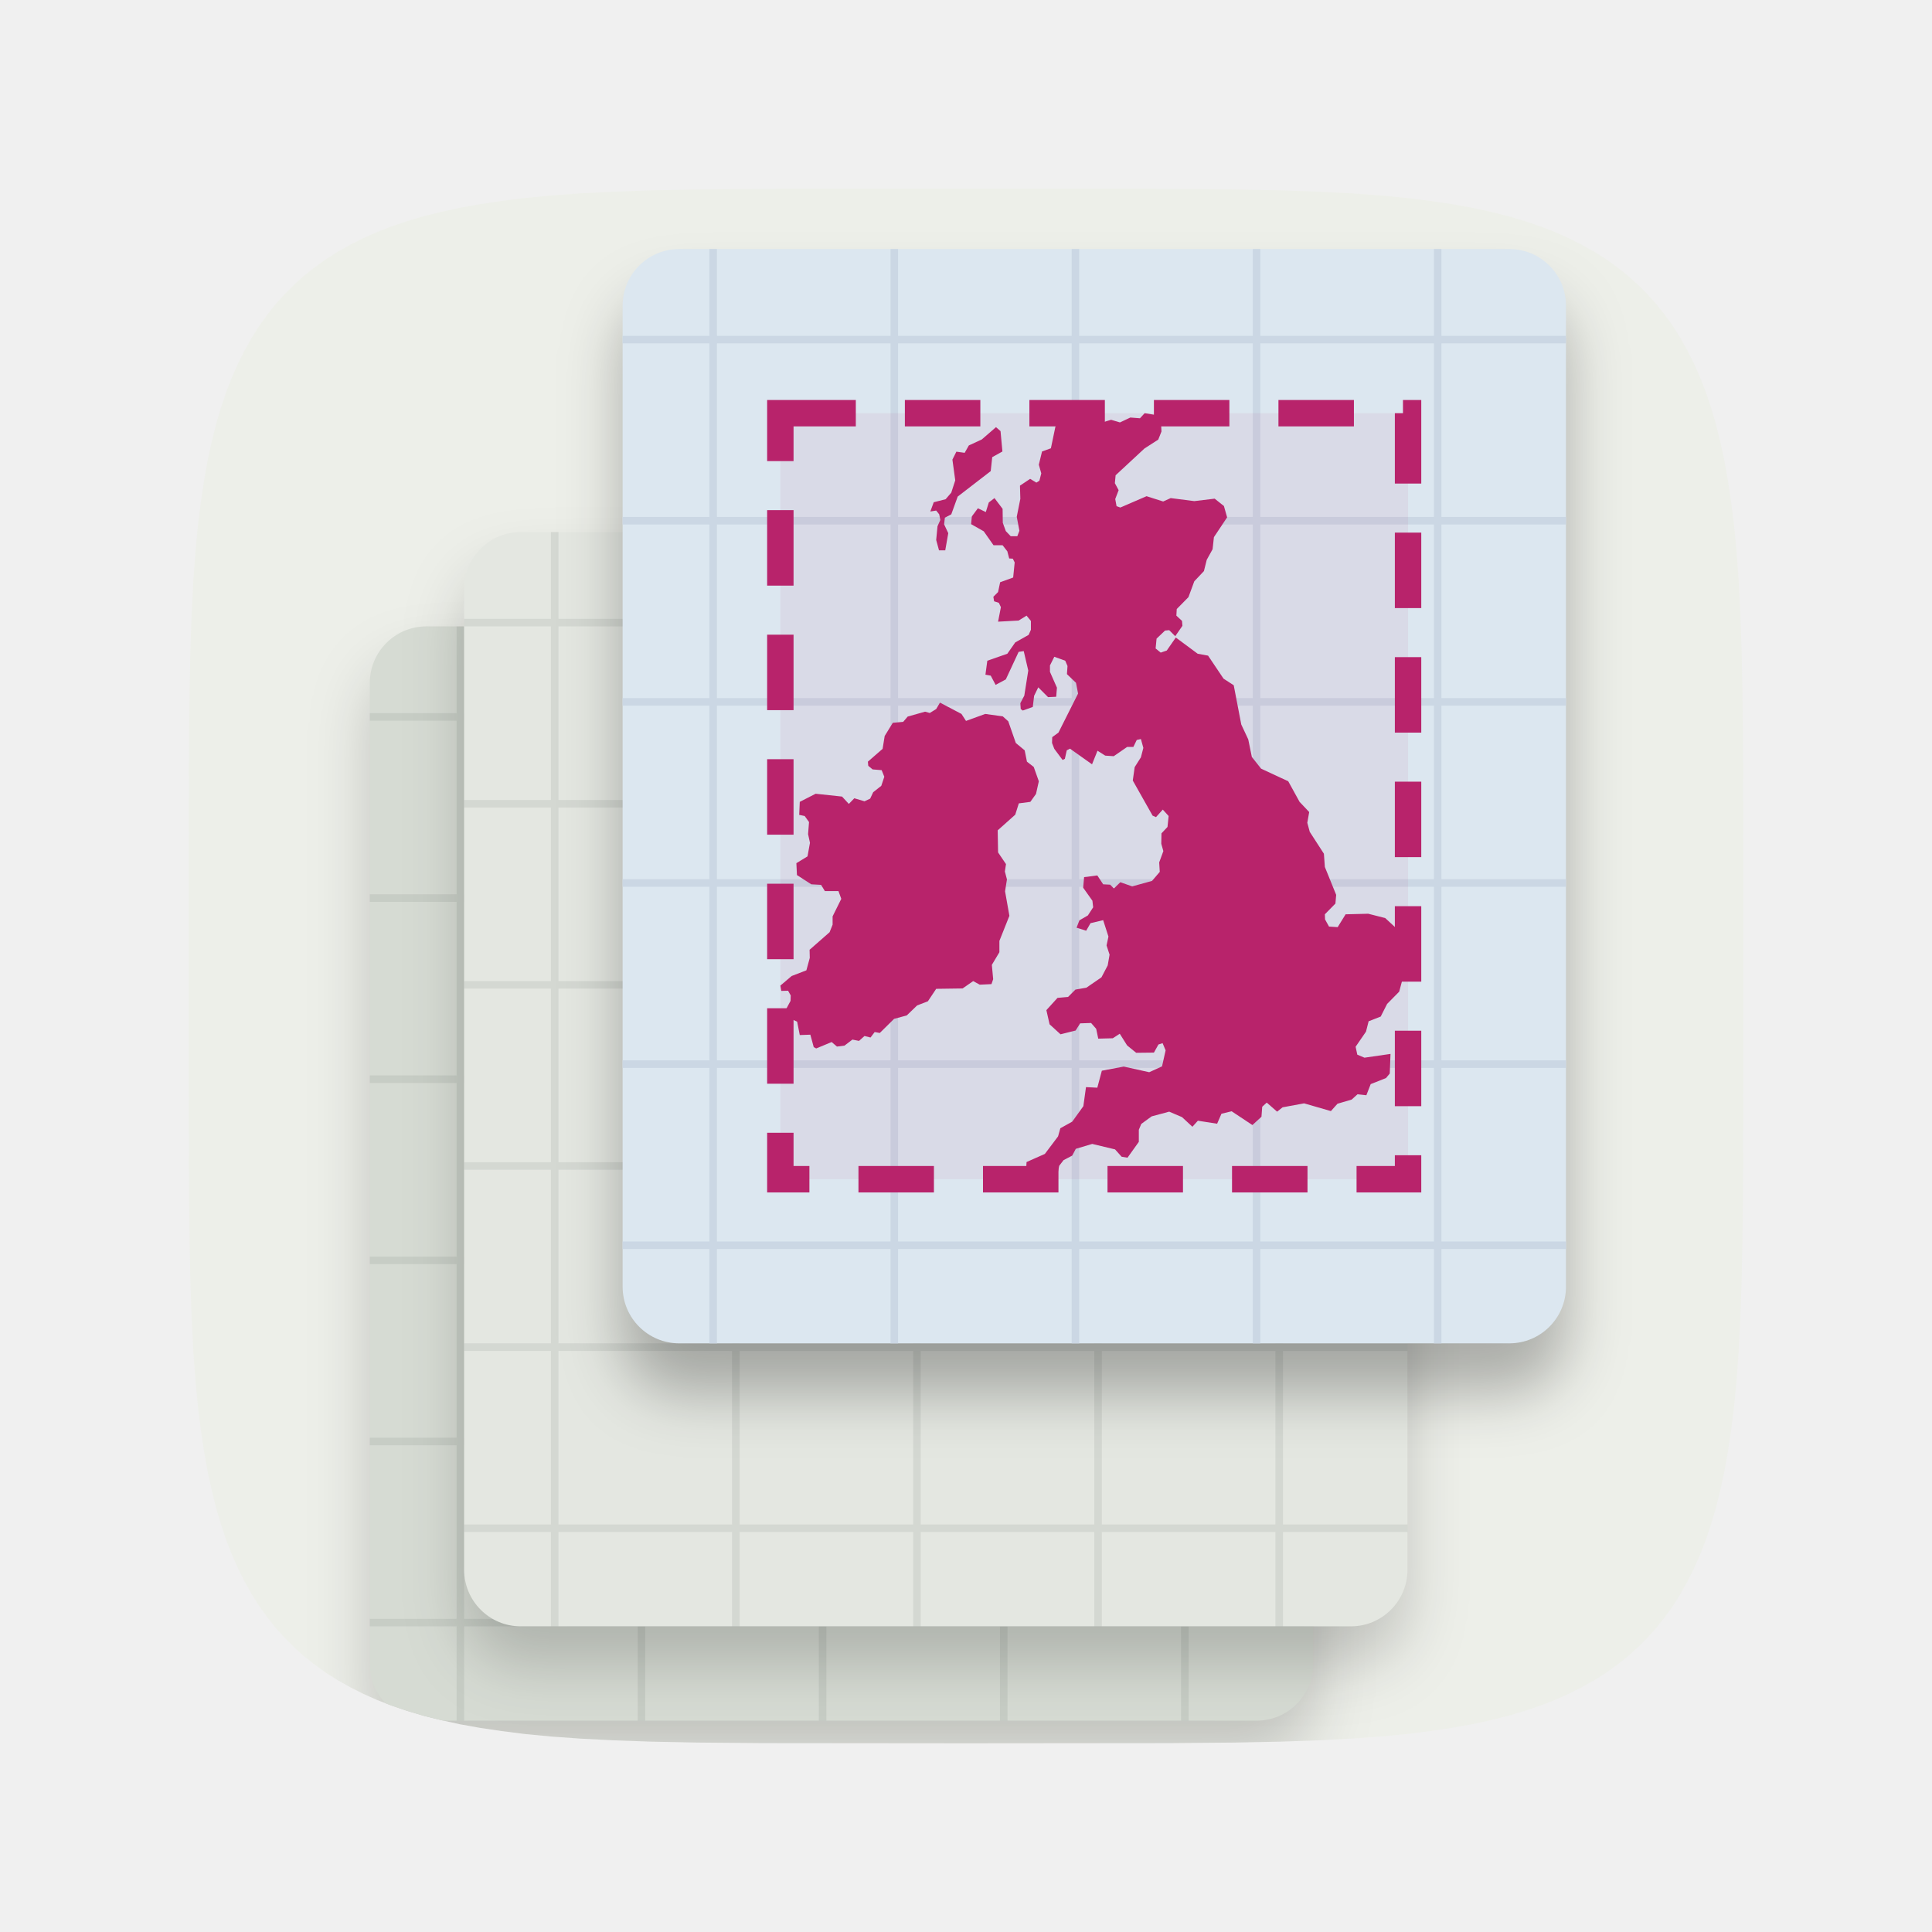
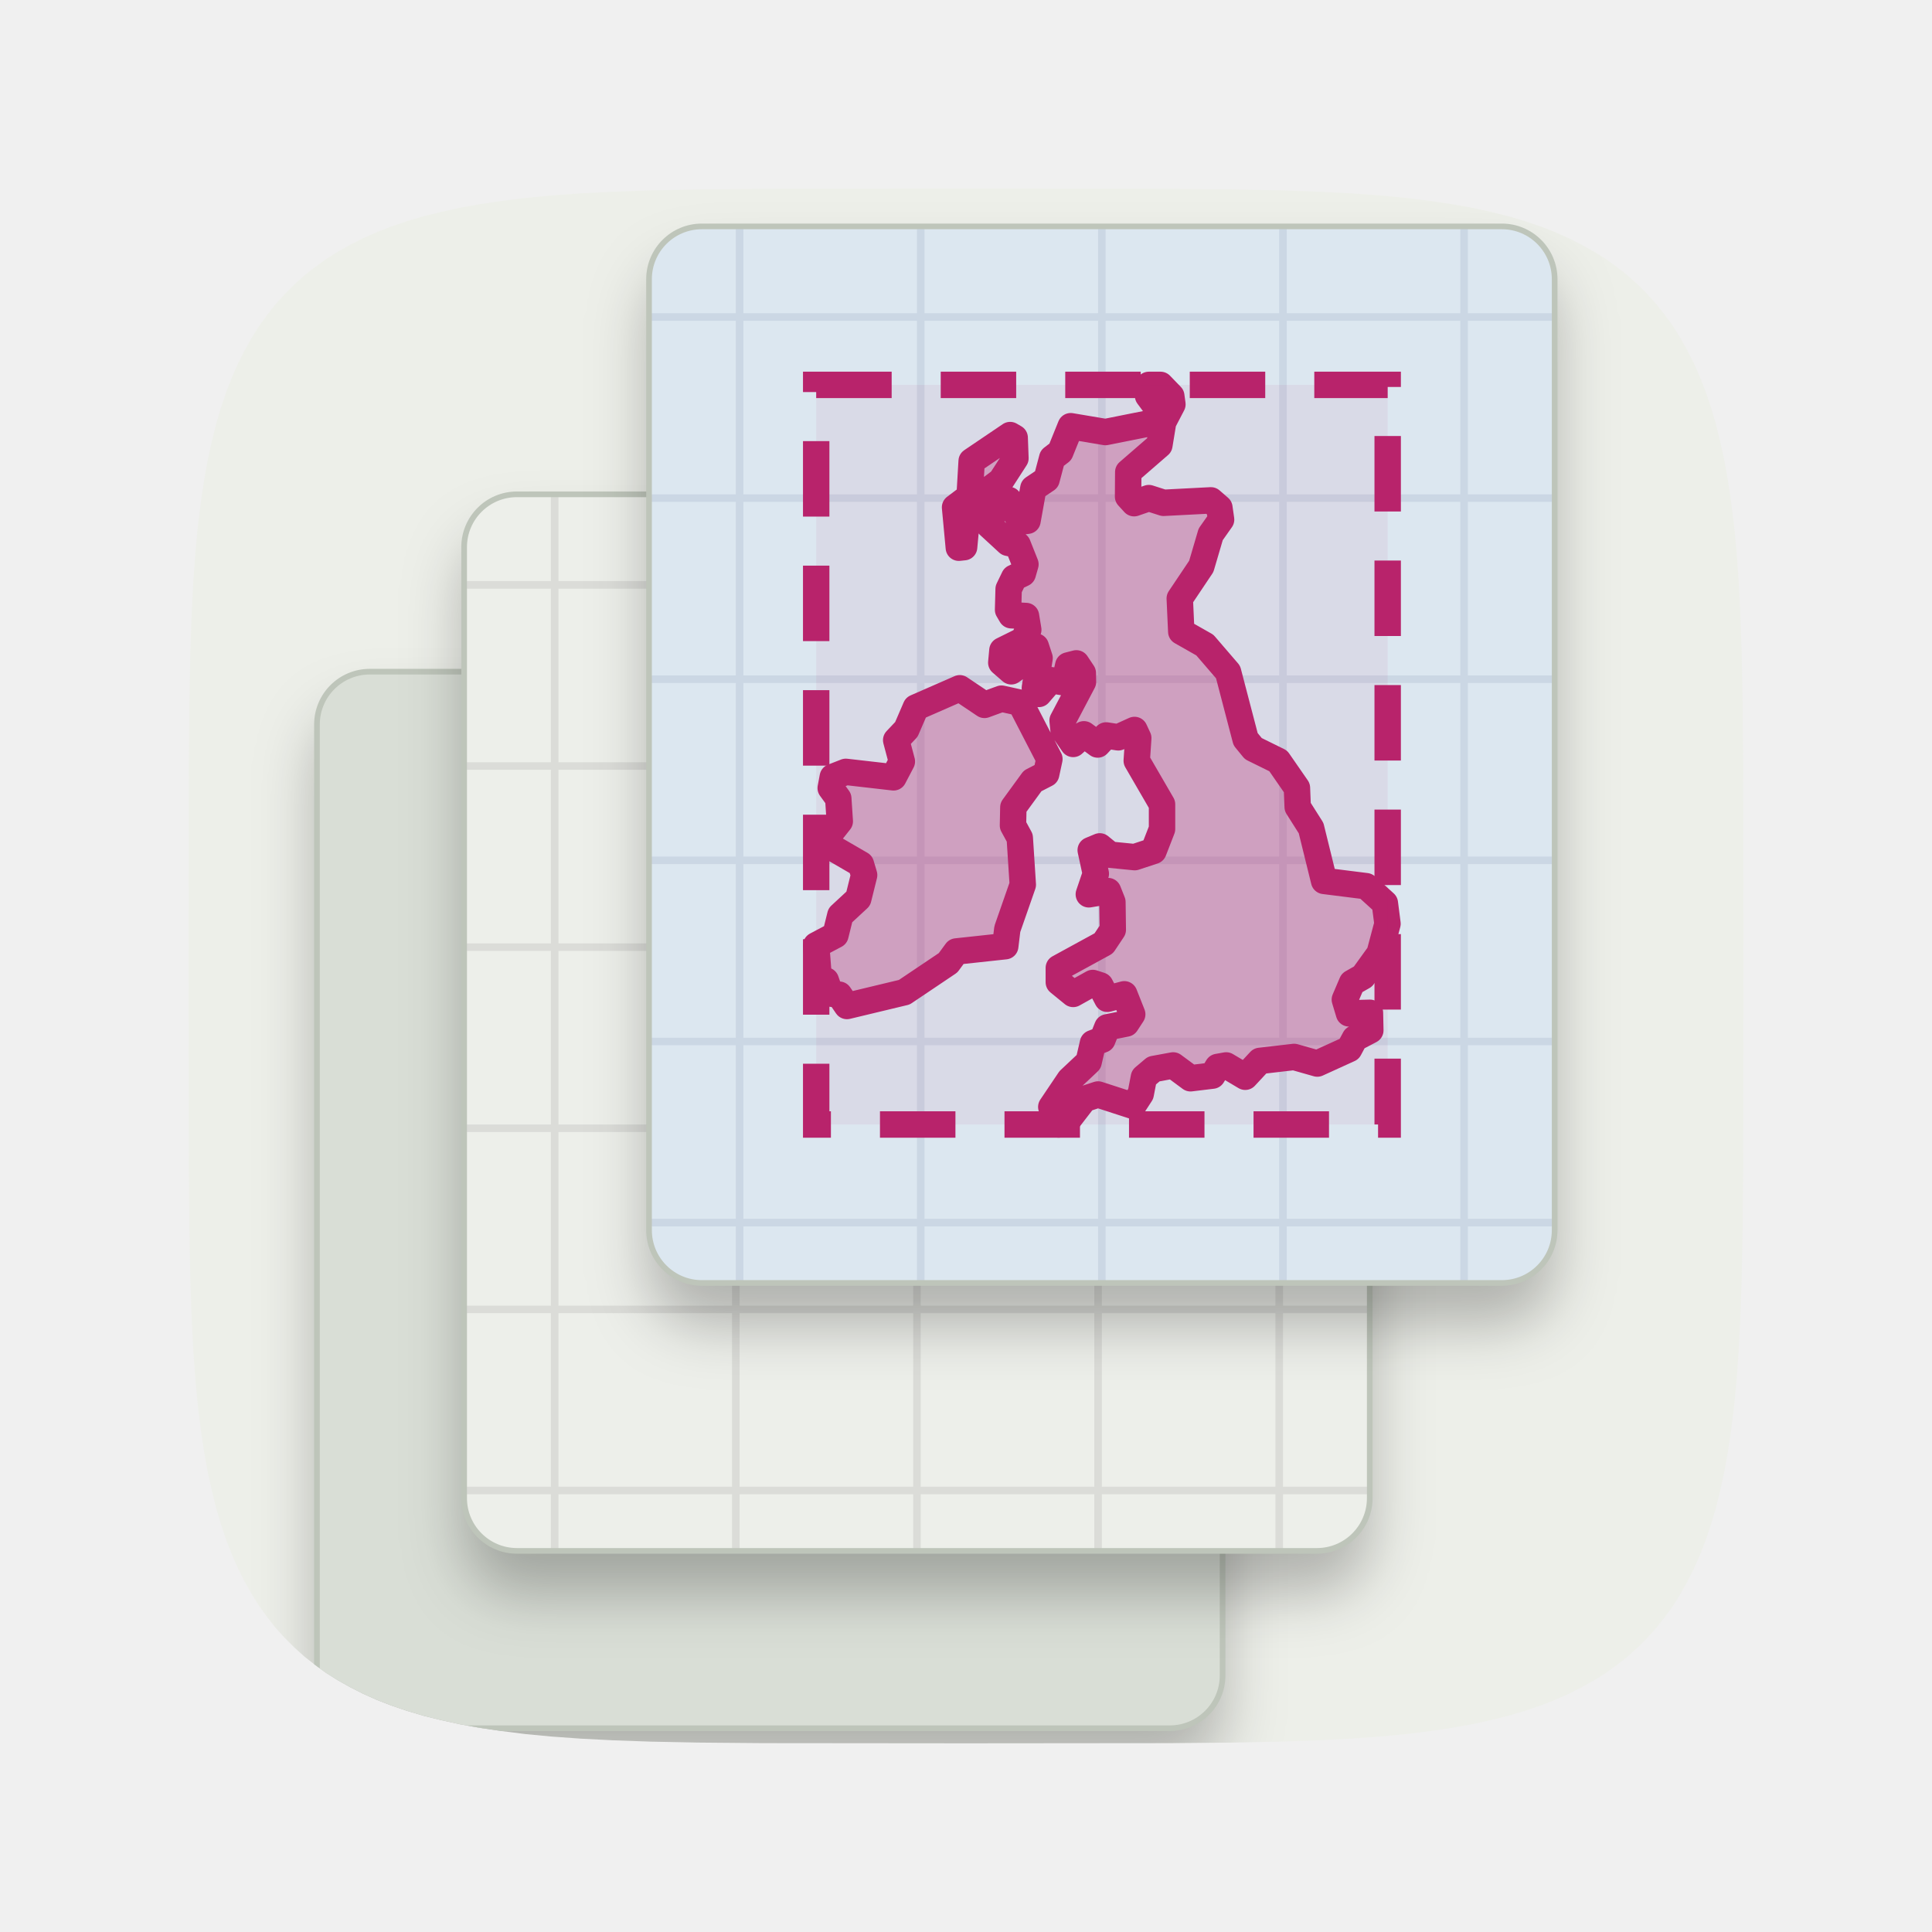
<svg xmlns="http://www.w3.org/2000/svg" xmlns:xlink="http://www.w3.org/1999/xlink" viewBox="0 0 1024 1024" width="1024" height="1024">
  <defs>
    <path id="squircle" d="M 924.0 512.0 L 923.9 619.7 L 923.6 654.0 L 923.1 679.0 L 922.4 699.2 L 921.5 716.5 L 920.4 731.8 L 919.1 745.5 L 917.5 758.1 L 915.8 769.6 L 913.9 780.2 L 911.7 790.2 L 909.4 799.5 L 906.8 808.2 L 904.0 816.5 L 901.0 824.2 L 897.7 831.6 L 894.2 838.5 L 890.5 845.1 L 886.6 851.3 L 882.3 857.2 L 877.9 862.8 L 873.1 868.1 L 868.1 873.1 L 862.8 877.9 L 857.2 882.3 L 851.3 886.6 L 845.1 890.5 L 838.5 894.2 L 831.6 897.7 L 824.2 901.0 L 816.5 904.0 L 808.2 906.8 L 799.5 909.4 L 790.2 911.7 L 780.2 913.9 L 769.6 915.8 L 758.1 917.5 L 745.5 919.1 L 731.8 920.4 L 716.5 921.5 L 699.2 922.4 L 679.0 923.1 L 654.0 923.6 L 619.7 923.9 L 512.0 924.0 L 404.3 923.9 L 370.0 923.6 L 345.0 923.1 L 324.8 922.4 L 307.5 921.5 L 292.2 920.4 L 278.5 919.1 L 265.9 917.5 L 254.4 915.8 L 243.8 913.9 L 233.8 911.7 L 224.5 909.4 L 215.8 906.8 L 207.5 904.0 L 199.8 901.0 L 192.4 897.7 L 185.5 894.2 L 178.9 890.5 L 172.7 886.6 L 166.8 882.3 L 161.2 877.9 L 155.9 873.1 L 150.9 868.1 L 146.1 862.8 L 141.7 857.2 L 137.4 851.3 L 133.5 845.1 L 129.8 838.5 L 126.3 831.6 L 123.0 824.2 L 120.0 816.5 L 117.2 808.2 L 114.6 799.5 L 112.3 790.2 L 110.1 780.2 L 108.2 769.6 L 106.5 758.1 L 104.9 745.5 L 103.6 731.8 L 102.5 716.5 L 101.6 699.2 L 100.9 679.0 L 100.4 654.0 L 100.1 619.7 L 100.0 512.0 L 100.1 404.3 L 100.4 370.0 L 100.9 345.0 L 101.6 324.8 L 102.5 307.5 L 103.6 292.2 L 104.9 278.5 L 106.5 265.9 L 108.2 254.4 L 110.1 243.8 L 112.3 233.8 L 114.6 224.5 L 117.2 215.8 L 120.0 207.5 L 123.0 199.8 L 126.3 192.4 L 129.8 185.5 L 133.5 178.9 L 137.4 172.7 L 141.7 166.8 L 146.1 161.2 L 150.9 155.9 L 155.9 150.9 L 161.2 146.1 L 166.8 141.7 L 172.7 137.4 L 178.9 133.5 L 185.5 129.8 L 192.4 126.3 L 199.8 123.0 L 207.5 120.0 L 215.8 117.2 L 224.5 114.6 L 233.8 112.3 L 243.8 110.1 L 254.4 108.2 L 265.9 106.5 L 278.5 104.9 L 292.2 103.6 L 307.5 102.5 L 324.8 101.6 L 345.0 100.9 L 370.0 100.4 L 404.3 100.1 L 512.0 100.0 L 619.7 100.1 L 654.0 100.4 L 679.0 100.9 L 699.2 101.6 L 716.5 102.5 L 731.8 103.6 L 745.5 104.9 L 758.1 106.5 L 769.6 108.2 L 780.2 110.1 L 790.2 112.3 L 799.5 114.6 L 808.2 117.2 L 816.5 120.0 L 824.2 123.0 L 831.6 126.3 L 838.5 129.8 L 845.1 133.5 L 851.3 137.4 L 857.2 141.7 L 862.8 146.1 L 868.1 150.9 L 873.1 155.9 L 877.9 161.2 L 882.3 166.8 L 886.6 172.7 L 890.5 178.9 L 894.2 185.5 L 897.7 192.4 L 901.0 199.8 L 904.0 207.5 L 906.8 215.8 L 909.4 224.5 L 911.7 233.8 L 913.9 243.8 L 915.8 254.4 L 917.5 265.9 L 919.1 278.5 L 920.4 292.2 L 921.5 307.5 L 922.4 324.8 L 923.1 345.0 L 923.6 370.0 L 923.9 404.3 Z" />
    <clipPath id="tile">
      <use xlink:href="#squircle" />
    </clipPath>
    <filter id="soft" x="-20%" y="-20%" width="140%" height="140%">
      <feGaussianBlur stdDeviation="16" />
    </filter>
+     <clipPath id="back">
+       <rect x="168" y="356" width="480" height="560" rx="28" />
+     </clipPath>
+     <clipPath id="mid">
+       <rect x="246" y="262" width="480" height="560" rx="28" />
+     </clipPath>
    <clipPath id="front">
-       <rect x="330" y="132" width="500" height="580" rx="30" />
+       <rect x="344" y="120" width="480" height="560" rx="28" />
    </clipPath>
  </defs>
  <g clip-path="url(#tile)">
    <rect width="1024" height="1024" fill="#EDEFE9" />
-     <rect x="196" y="352" width="500" height="580" rx="30" fill="#000" opacity="0.18" filter="url(#soft)" />
-     <rect x="196" y="332" width="500" height="580" rx="30" fill="#D6DBD3" />
-     <path d="M244 332V912M340 332V912M436 332V912M532 332V912M628 332V912M196 380H696M196 476H696M196 572H696M196 668H696M196 764H696M196 860H696" stroke="rgba(34,42,38,0.08)" stroke-width="4" fill="none" />
-     <rect x="246" y="302" width="500" height="580" rx="30" fill="#000" opacity="0.18" filter="url(#soft)" />
-     <rect x="246" y="282" width="500" height="580" rx="30" fill="#E4E7E1" />
-     <path d="M294 282V862M390 282V862M486 282V862M582 282V862M678 282V862M246 330H746M246 426H746M246 522H746M246 618H746M246 714H746M246 810H746" stroke="rgba(34,42,38,0.08)" stroke-width="4" fill="none" />
-     <rect x="330" y="158" width="500" height="580" rx="30" fill="#000" opacity="0.28" filter="url(#soft)" />
+     <rect x="168" y="378" width="480" height="560" rx="28" fill="#000" opacity="0.26" filter="url(#soft)" />
+     <g clip-path="url(#back)">
+       <rect x="168" y="356" width="480" height="560" fill="#D9DED6" />
+     </g>
+     <rect x="168" y="356" width="480" height="560" rx="28" fill="none" stroke="#BEC5BA" stroke-width="3" />
+     <rect x="246" y="284" width="480" height="560" rx="28" fill="#000" opacity="0.26" filter="url(#soft)" />
+     <g clip-path="url(#mid)">
+       <rect x="246" y="262" width="480" height="560" fill="#EDEFEA" />
+       <path d="M294 262V822M390 262V822M486 262V822M582 262V822M678 262V822M246 310H726M246 406H726M246 502H726M246 598H726M246 694H726M246 790H726" stroke="rgba(34,42,38,0.09)" stroke-width="4" fill="none" />
+     </g>
+     <rect x="246" y="262" width="480" height="560" rx="28" fill="none" stroke="#BEC5BA" stroke-width="3" />
+     <rect x="344" y="142" width="480" height="560" rx="28" fill="#000" opacity="0.26" filter="url(#soft)" />
    <g clip-path="url(#front)">
-       <rect x="330" y="132" width="500" height="580" fill="#DCE7F0" />
-       <path d="M378 132V712M474 132V712M570 132V712M666 132V712M762 132V712M330 180H830M330 276H830M330 372H830M330 468H830M330 564H830M330 660H830" stroke="#CBD7E4" stroke-width="4" fill="none" />
-       <path d="M514.7 277.8L515.1 273.7L518.3 269.4L522.5 271.4L524.1 266.3L527.1 264.0L531.4 269.7L531.5 277.1L533.1 281.5L535.7 284.2L539.2 284.2L540.3 281.3L538.9 273.9L540.8 264.4L540.6 257.4L546.0 253.8L549.3 255.8L550.9 254.8L551.9 250.9L550.6 246.3L552.3 239.3L557.0 237.6L559.4 226.1L562.6 221.6L568.6 222.1L571.8 224.5L575.8 223.2L579.7 225.3L588.9 222.5L593.6 223.9L599.1 221.3L604.2 221.7L606.7 219.0L615.2 220.4L615.6 228.7L613.9 233.0L606.6 237.7L591.3 251.9L590.9 256.1L592.9 259.8L591.1 264.5L591.8 268.3L593.8 269.0L607.7 263.0L616.5 265.8L620.5 264.0L633.0 265.6L643.8 264.3L648.7 268.2L650.4 274.2L643.4 284.7L642.7 291.1L639.6 296.7L638.1 302.7L633.0 308.1L629.9 316.5L623.7 322.8L623.5 326.3L626.5 329.1L626.7 331.7L622.9 337.2L619.7 334.0L617.5 334.2L613.0 338.5L612.5 343.7L615.2 345.9L618.4 344.8L623.2 337.9L634.8 346.5L640.3 347.5L648.5 359.7L653.9 363.2L657.9 384.0L661.6 391.9L663.5 401.2L668.4 407.4L682.8 414.1L688.8 425.0L693.9 430.4L692.9 436.1L694.2 440.9L701.7 452.5L702.2 459.5L708.2 474.3L707.8 478.9L702.2 484.6L702.3 487.3L704.4 491.1L709.0 491.4L713.2 484.6L725.2 484.3L734.2 486.6L744.7 496.3L746.4 507.7L741.6 525.6L735.2 532.1L731.8 538.8L725.4 541.3L724.0 546.8L718.5 554.8L719.4 559.0L723.2 560.6L737.0 558.6L736.6 569.0L734.6 571.4L726.5 574.6L724.2 580.5L719.5 580.0L716.4 582.8L708.9 585.0L705.4 588.9L691.2 584.8L679.8 586.9L676.9 589.2L671.4 584.4L669.0 586.6L668.6 591.9L663.8 596.3L652.8 589.0L647.4 590.3L645.1 595.6L634.9 594.0L632.0 597.2L626.5 592.1L619.7 589.2L610.4 591.7L604.9 595.7L603.6 598.8L603.6 605.2L597.6 613.6L594.5 613.1L591.0 609.2L578.9 606.3L570.2 608.9L568.3 612.5L563.7 614.9L561.4 617.9L560.6 621.8L557.2 625.0L554.1 619.7L552.1 618.7L549.2 618.2L546.8 620.8L543.8 621.0L544.1 615.9L553.8 611.6L560.8 602.3L562.0 598.0L568.3 594.5L574.2 586.3L575.6 576.2L581.6 576.5L584.0 567.5L595.6 565.3L609.1 568.3L615.9 565.2L617.8 556.7L616.2 552.9L614.0 553.6L611.6 557.9L602.2 558.0L597.4 554.1L593.5 547.9L589.8 550.3L582.1 550.5L581.0 545.3L578.3 542.2L572.5 542.4L570.1 546.2L562.1 548.2L556.3 542.9L554.6 535.4L560.5 528.9L566.1 528.4L570.0 524.5L575.8 523.5L583.8 518.0L587.1 511.7L588.1 506.0L586.5 501.1L587.5 496.4L584.7 487.7L578.0 489.3L575.7 493.3L570.6 491.7L572.1 487.8L576.6 485.2L579.4 480.9L579.0 477.4L574.1 470.5L574.6 464.9L581.6 464.0L584.7 468.7L588.4 468.9L590.4 470.9L593.8 467.6L600.1 469.8L610.6 466.9L614.7 462.1L614.4 457.1L616.6 451.1L615.5 447.2L615.6 441.7L618.8 438.3L619.4 432.5L616.3 429.1L612.7 433.1L610.9 432.3L600.4 413.7L601.4 406.6L604.7 401.4L606.0 396.4L604.7 391.7L602.5 392.2L600.7 395.9L597.4 395.9L590.3 400.8L585.8 400.5L581.7 397.9L578.8 405.1L567.1 396.8L565.4 397.7L564.4 402.2L563.2 402.8L558.8 396.9L557.6 393.8L557.7 390.7L561.0 388.3L571.4 367.6L570.3 361.9L565.5 357.3L565.8 353.0L564.6 350.2L558.8 348.1L556.5 352.7L556.5 356.1L560.2 364.5L559.8 369.3L555.5 369.5L550.3 364.3L548.1 368.8L547.4 374.7L542.1 376.6L541.0 375.8L540.8 372.7L542.9 368.7L545.0 355.4L542.6 345.1L539.9 345.5L533.1 360.1L527.7 363.0L525.1 358.1L522.3 357.6L523.3 350.2L533.9 346.5L538.1 340.5L545.2 336.5L546.4 333.8L546.4 329.1L544.1 326.3L539.9 328.9L529.0 329.5L530.5 321.8L529.4 319.5L526.9 318.7L526.5 316.3L529.0 313.8L530.1 308.6L537.0 306.1L537.8 298.1L536.8 296.1L534.9 296.0L533.9 292.2L531.4 289.0L526.6 289.0L521.4 281.6L514.7 277.8ZM413.6 522.4L419.6 517.3L427.4 514.3L429.2 507.7L429.1 503.4L439.7 494.1L441.3 490.1L441.3 485.7L445.9 476.4L444.4 472.3L437.2 472.3L435.2 469.0L430.0 468.7L422.4 463.8L422.1 457.5L428.0 453.9L429.3 446.7L428.3 442.1L428.8 435.7L426.5 432.5L423.6 431.9L423.9 425.0L432.3 420.7L446.3 422.2L449.9 426.1L452.8 423.1L458.2 424.7L461.2 423.3L462.8 419.9L467.1 416.5L468.7 411.7L467.3 408.2L462.5 407.8L460.2 405.9L460.0 403.7L467.8 396.9L468.9 390.1L473.2 383.1L478.7 382.6L481.1 379.8L490.3 377.2L492.8 377.9L496.2 375.8L498.2 372.4L509.6 378.4L512.0 382.1L522.2 378.4L531.5 379.7L534.4 382.3L538.4 393.8L543.1 397.7L544.3 403.7L547.9 406.5L550.6 414.1L549.1 420.8L546.1 425.0L540.0 425.8L538.1 431.8L528.8 440.1L529.0 451.8L533.2 458.0L532.6 461.9L533.7 466.1L532.7 472.4L535.0 485.4L529.7 498.7L529.7 504.7L525.7 511.4L526.4 519.0L525.5 521.6L519.3 521.9L515.8 520.0L510.2 523.9L496.2 524.1L491.8 530.7L486.1 532.9L480.6 538.2L473.9 540.0L466.3 547.5L463.6 547.0L461.4 549.9L458.2 549.1L455.3 551.7L451.8 551.0L447.6 554.2L443.6 554.7L440.8 552.3L432.6 555.7L431.3 555.0L429.5 548.4L423.9 548.6L422.5 541.5L416.8 538.9L416.1 535.9L419.0 530.5L419.1 527.6L417.7 525.1L414.1 525.2L413.6 522.4ZM493.1 271.1L494.9 266.2L501.2 264.6L504.2 261.1L506.3 254.6L504.8 243.6L506.9 239.4L511.3 240.0L513.5 236.1L520.4 232.9L527.9 226.4L530.3 228.5L531.3 239.3L525.9 242.3L525.1 249.7L507.6 263.2L504.2 272.6L500.8 274.4L500.4 277.9L502.6 282.6L501.0 291.7L497.7 291.7L496.2 286.2L496.9 278.9L498.4 275.6L497.8 272.6L496.2 270.6L493.1 271.1Z" fill="#B8236B" fill-rule="evenodd" />
-       <rect x="413.6" y="219.0" width="332.7" height="406.0" fill="rgba(184,35,107,0.07)" stroke="#B8236B" stroke-width="14" stroke-dasharray="40 26" />
+       <rect x="344" y="120" width="480" height="560" fill="#FFFFFF" />
+       <rect x="344" y="120" width="480" height="560" fill="#DCE7F0" />
+       <path d="M392 120V680M488 120V680M584 120V680M680 120V680M776 120V680M344 168H824M344 264H824M344 360H824M344 456H824M344 552H824M344 648H824" stroke="#CBD7E4" stroke-width="4" fill="none" />
+       <path d="M534.7 265.0L540.8 276.5L544.6 276.0L547.7 258.8L554.7 254.1L557.7 242.8L562.0 239.5L567.5 225.9L585.9 229.0L610.9 224.0L613.7 216.8L608.5 209.8L608.9 204.0L615.1 204.0L620.8 209.9L621.4 214.3L616.5 223.7L614.5 235.9L598.0 250.2L597.9 263.2L601.1 266.7L608.9 264.0L616.7 266.5L641.8 265.2L646.3 269.1L647.2 275.4L641.7 283.2L636.7 300.2L625.3 317.2L626.1 334.8L638.6 341.9L650.9 356.2L660.2 391.8L664.3 396.8L677.5 403.3L687.4 417.6L687.8 427.7L694.9 438.9L701.8 466.9L724.1 469.7L734.0 478.7L735.4 489.6L731.2 505.4L722.4 517.6L716.6 520.9L712.8 529.8L715.0 537.1L726.1 536.8L726.3 546.1L718.1 550.4L715.1 556.0L698.2 563.7L685.9 560.2L667.8 562.3L660.0 570.7L649.9 564.7L645.4 565.5L642.6 570.1L631.0 571.5L621.8 564.7L611.5 566.6L606.3 571.0L604.6 579.8L600.5 586.1L582.0 580.1L574.7 582.5L564.9 595.2L561.1 596.0L557.2 586.7L566.9 572.3L577.0 562.8L579.3 552.9L584.3 551.0L586.9 544.5L596.9 542.5L600.1 537.6L595.9 527.0L586.9 529.4L583.2 522.3L579.2 521.0L568.8 526.8L561.2 520.6L561.2 513.0L585.0 500.0L589.8 492.8L589.6 478.1L587.3 472.3L577.1 474.0L580.8 463.1L578.1 450.6L582.9 448.6L588.3 453.0L601.4 454.3L611.4 451.0L615.9 439.4L615.9 426.3L602.5 403.2L603.3 391.2L601.3 386.9L592.7 390.8L586.3 389.8L581.8 394.6L574.5 389.2L568.8 394.3L563.7 386.9L563.2 381.9L574.0 361.4L573.9 356.7L570.5 351.6L566.2 352.7L564.2 361.7L556.9 360.5L550.6 367.8L548.5 364.6L551.0 348.8L549.0 342.7L544.6 343.7L542.1 351.4L536.0 355.8L530.7 351.2L531.3 344.7L542.4 339.2L545.0 333.8L543.8 326.5L536.0 326.1L534.3 323.2L534.6 312.2L537.5 306.2L542.1 304.0L543.5 299.1L539.4 288.8L534.3 287.7L524.2 278.4L523.8 274.7L534.7 265.0ZM432.6 501.0L442.8 495.6L445.4 485.1L454.9 476.3L458.0 463.8L456.3 458.1L438.9 448.0L439.0 443.0L445.1 435.3L444.3 423.2L440.3 417.7L441.4 411.8L448.3 409.1L473.6 412.0L478.0 403.6L475.0 392.3L480.4 386.6L485.4 375.0L508.7 364.8L521.8 373.6L530.8 370.3L540.8 372.5L556.2 402.3L554.5 410.2L547.3 413.9L537.1 427.9L536.9 437.5L540.5 444.1L542.1 468.9L533.9 492.4L532.8 501.5L506.9 504.3L502.5 510.3L479.3 525.9L448.9 533.2L444.8 527.2L440.1 526.6L437.7 519.7L433.9 517.8L432.6 501.0ZM506.2 268.9L513.9 263.1L515.0 244.4L535.4 230.6L537.8 232.0L538.2 242.9L530.5 254.8L515.8 265.8L512.3 276.0L511.0 290.0L508.2 290.3L506.2 268.9Z" fill="#B8236B" fill-opacity="0.32" stroke="#B8236B" stroke-width="14" stroke-linejoin="round" fill-rule="evenodd" />
+       <rect x="432.6" y="204.0" width="302.9" height="392.0" fill="rgba(184,35,107,0.07)" stroke="#B8236B" stroke-width="14" stroke-dasharray="40 26" />
    </g>
+     <rect x="344" y="120" width="480" height="560" rx="28" fill="none" stroke="#BEC5BA" stroke-width="3" />
  </g>
</svg>
